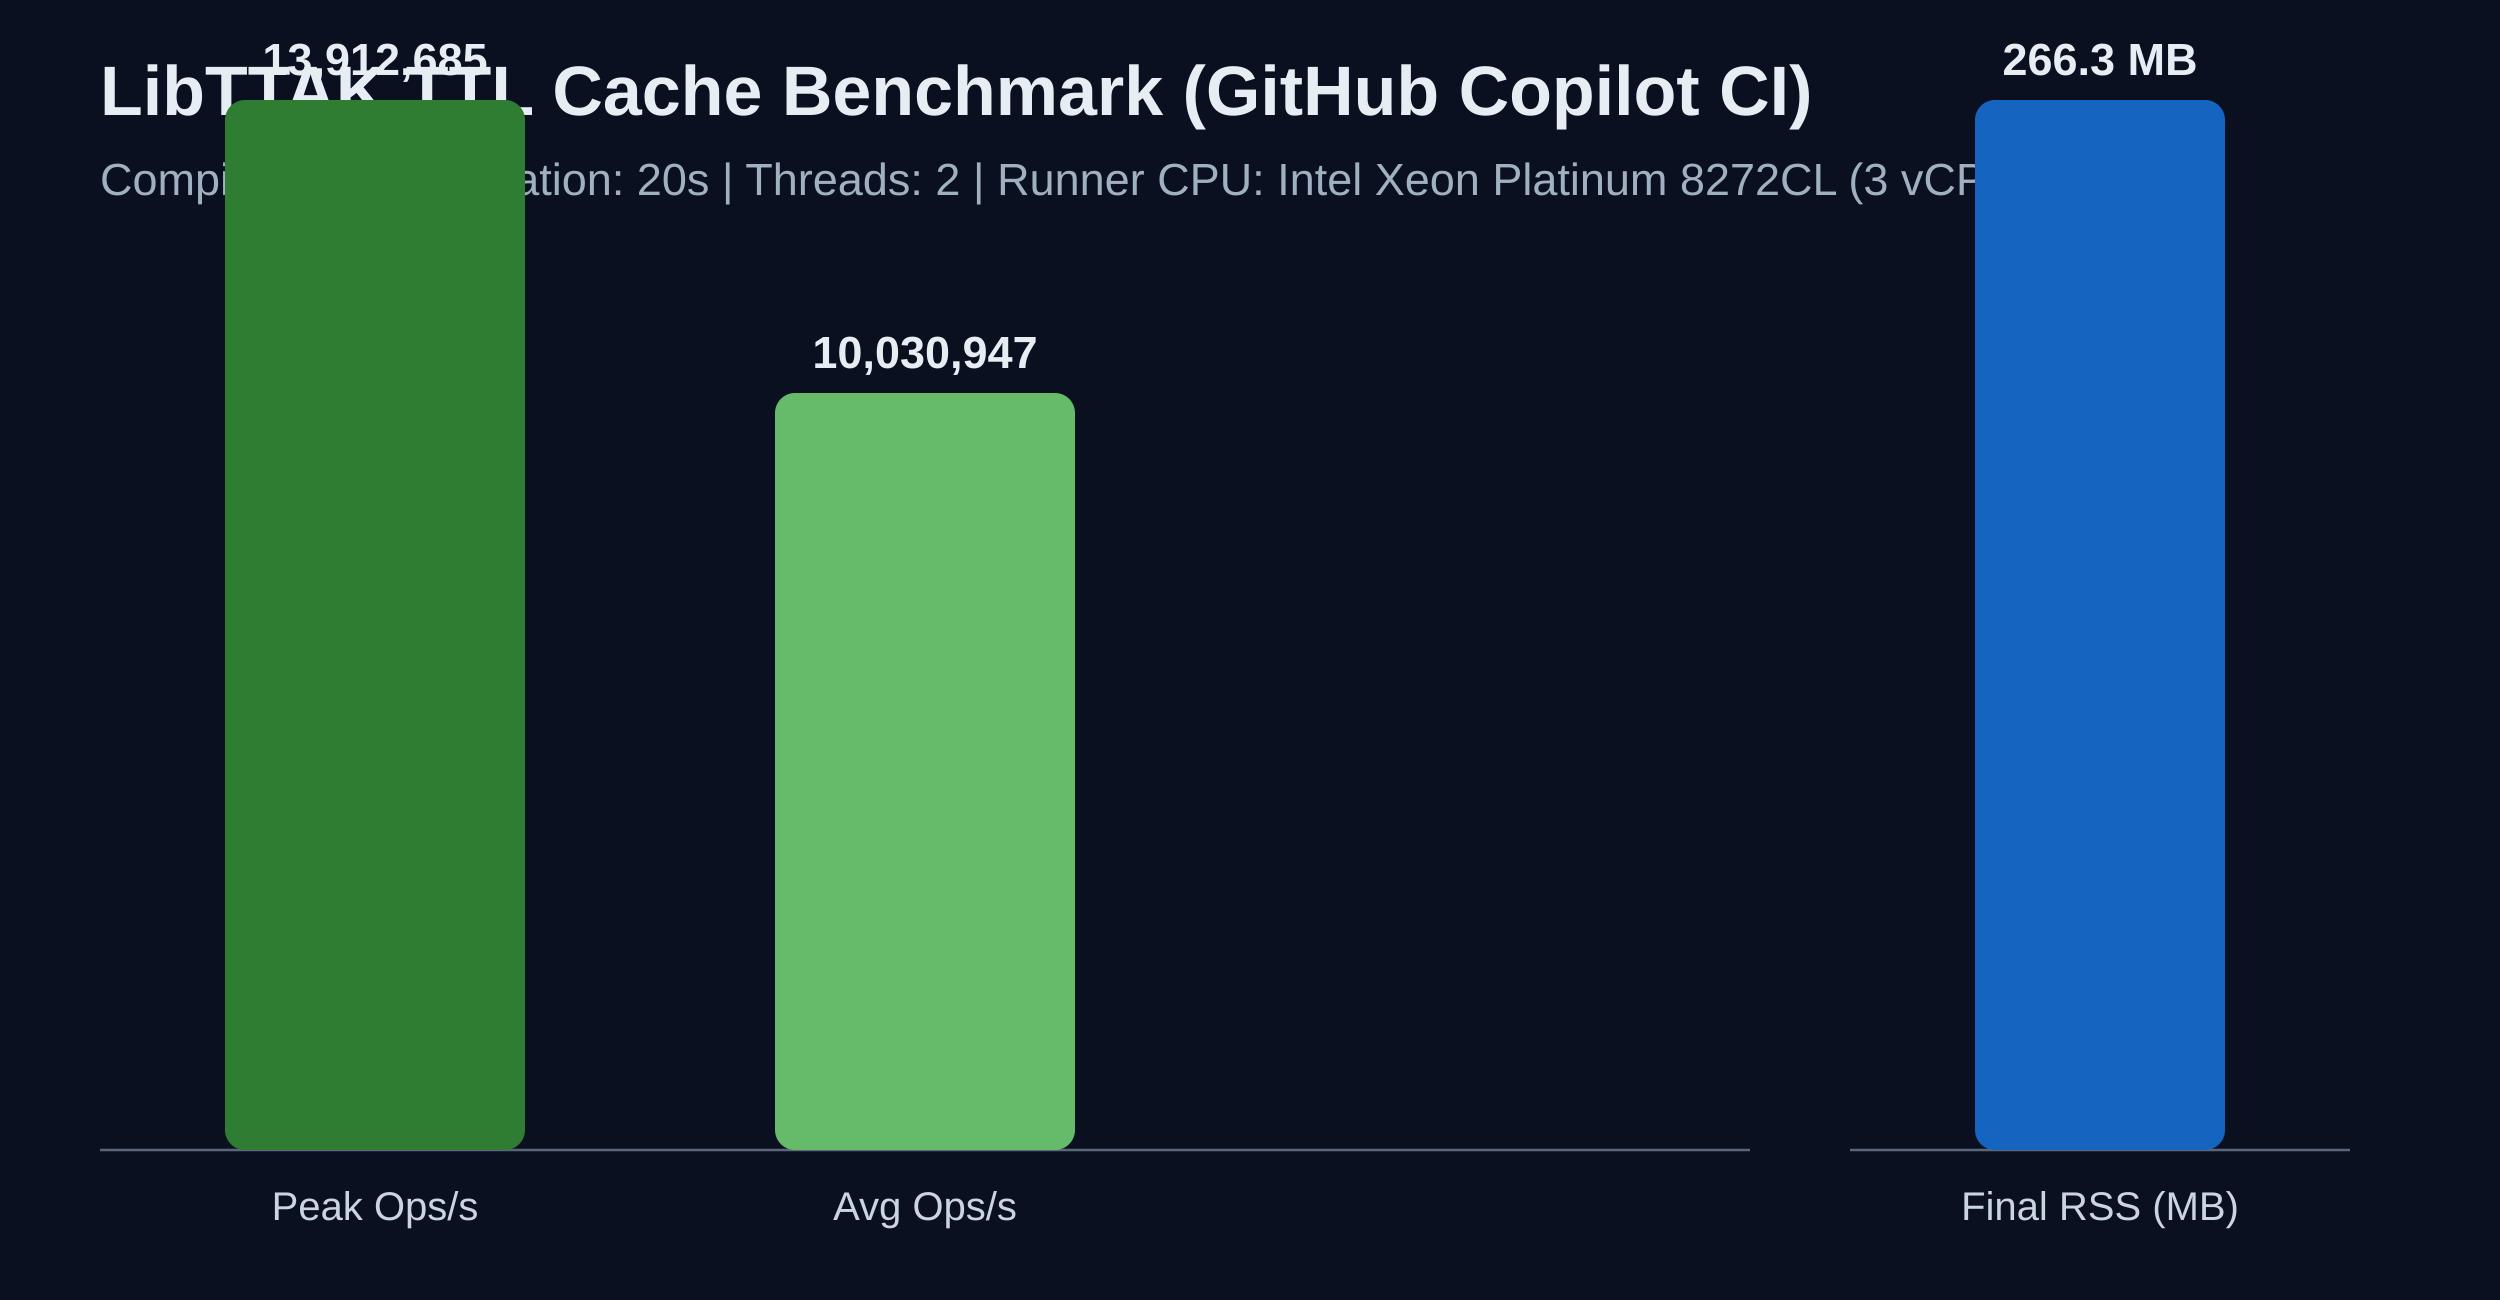
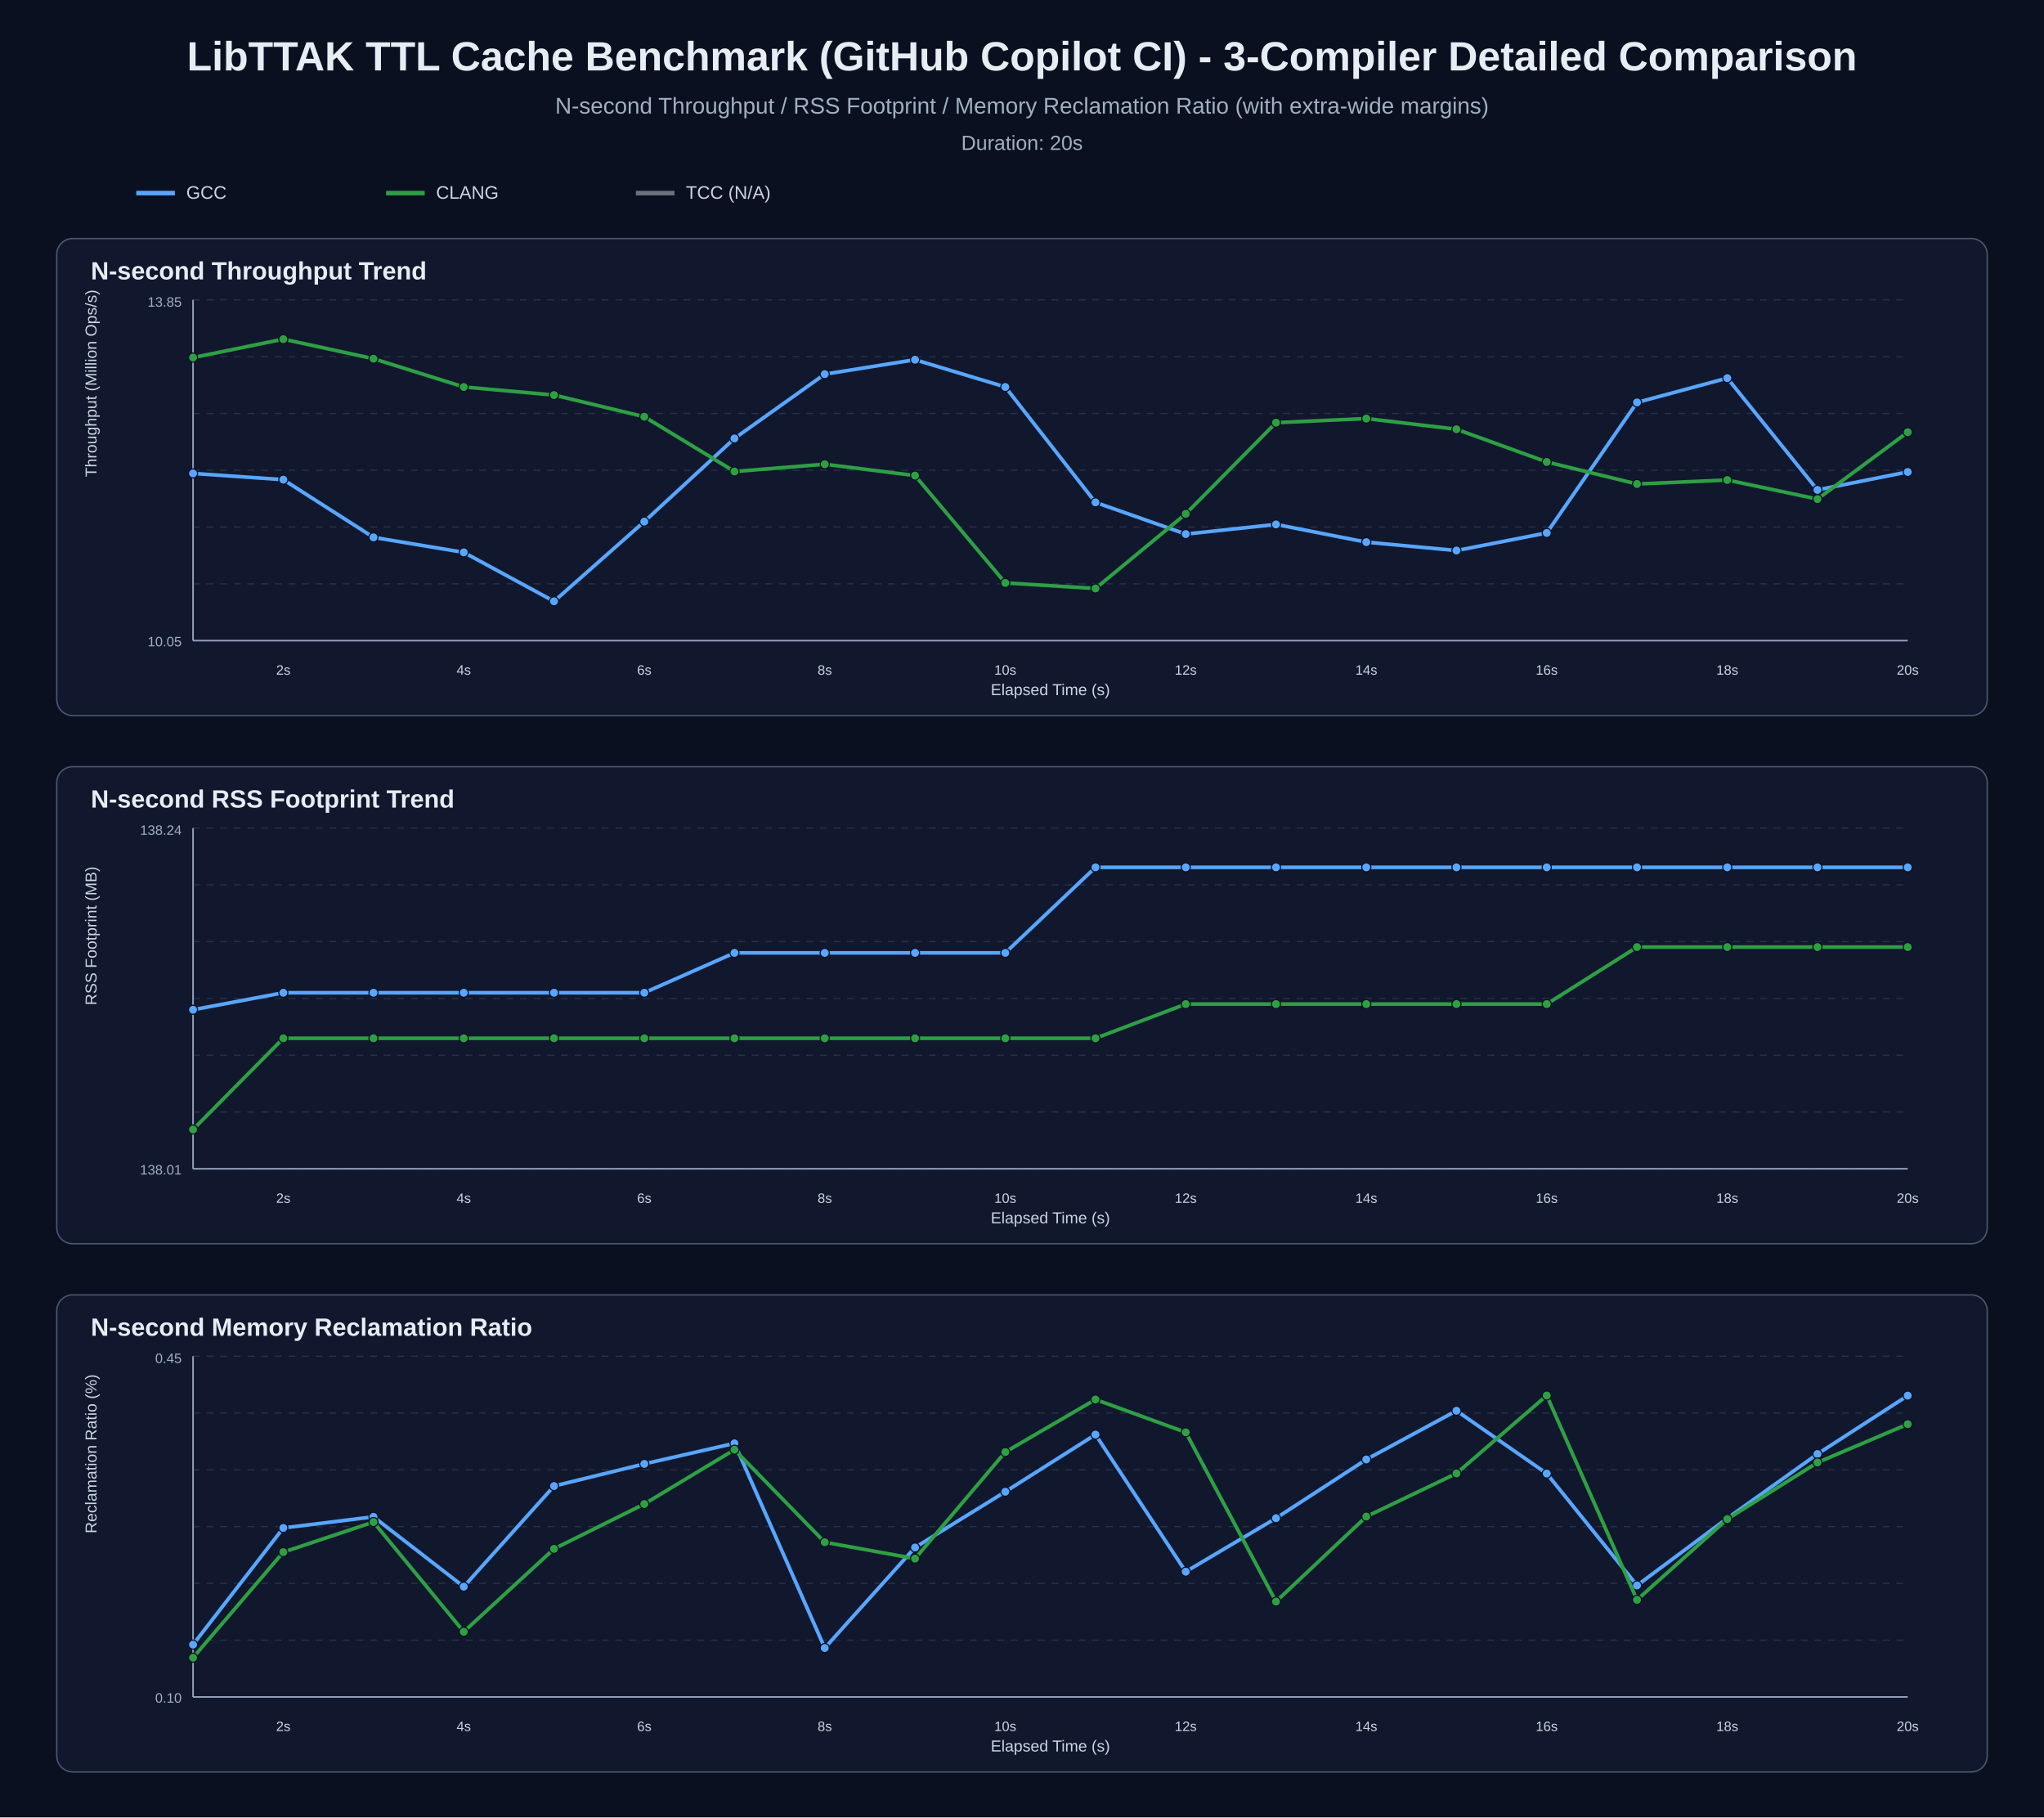
- <svg xmlns="http://www.w3.org/2000/svg" width="1000" height="520" viewBox="0 0 1000 520">
+ <svg xmlns="http://www.w3.org/2000/svg" width="1800" height="1600" viewBox="0 0 1800 1600">
  <rect width="100%" height="100%" fill="#0b1020" />
-   <text x="40" y="46" fill="#e6edf3" font-size="28" font-family="Arial" font-weight="700">LibTTAK TTL Cache Benchmark (GitHub Copilot CI)</text>
-   <text x="40" y="78" fill="#9fb0c0" font-size="18" font-family="Arial">Compiler: GCC | Duration: 20s | Threads: 2 | Runner CPU: Intel Xeon Platinum 8272CL (3 vCPU)</text>
-   <line x1="40" y1="460" x2="700" y2="460" stroke="#5b667a" stroke-width="1" />
-   <rect x="90" y="40.0" width="120" height="420.0" fill="#2E7D32" rx="8" />
-   <text x="150" y="488" text-anchor="middle" fill="#c9d6e2" font-size="16" font-family="Arial">Peak Ops/s</text>
-   <text x="150" y="30.0" text-anchor="middle" fill="#e6edf3" font-size="18" font-family="Arial" font-weight="700">13,912,685</text>
-   <rect x="310" y="157.2" width="120" height="302.8" fill="#66BB6A" rx="8" />
-   <text x="370" y="488" text-anchor="middle" fill="#c9d6e2" font-size="16" font-family="Arial">Avg Ops/s</text>
-   <text x="370" y="147.2" text-anchor="middle" fill="#e6edf3" font-size="18" font-family="Arial" font-weight="700">10,030,947</text>
-   <line x1="740" y1="460" x2="940" y2="460" stroke="#5b667a" stroke-width="1" />
-   <rect x="790" y="40.0" width="100" height="420.0" fill="#1565C0" rx="8" />
-   <text x="840" y="488" text-anchor="middle" fill="#c9d6e2" font-size="16" font-family="Arial">Final RSS (MB)</text>
-   <text x="840" y="30.0" text-anchor="middle" fill="#e6edf3" font-size="18" font-family="Arial" font-weight="700">266.3 MB</text>
+   <text x="50%" y="62" text-anchor="middle" fill="#e6edf3" font-size="36" font-family="Arial" font-weight="700">LibTTAK TTL Cache Benchmark (GitHub Copilot CI) - 3-Compiler Detailed Comparison</text>
+   <text x="50%" y="100" text-anchor="middle" fill="#9fb0c0" font-size="20" font-family="Arial">N-second Throughput / RSS Footprint / Memory Reclamation Ratio (with extra-wide margins)</text>
+   <text x="50%" y="132" text-anchor="middle" fill="#9fb0c0" font-size="18" font-family="Arial">Duration: 20s</text>
+   <line x1="120" y1="170" x2="154" y2="170" stroke="#58a6ff" stroke-width="4" />
+   <text x="164" y="175" fill="#c9d6e2" font-size="16" font-family="Arial">GCC</text>
+   <line x1="340" y1="170" x2="374" y2="170" stroke="#2ea043" stroke-width="4" />
+   <text x="384" y="175" fill="#c9d6e2" font-size="16" font-family="Arial">CLANG</text>
+   <line x1="560" y1="170" x2="594" y2="170" stroke="#6a737d" stroke-width="4" />
+   <text x="604" y="175" fill="#c9d6e2" font-size="16" font-family="Arial">TCC (N/A)</text>
+   <rect x="50" y="210" width="1700" height="420" rx="14" fill="#11182e" stroke="#4b5872" stroke-width="1.2" />
+   <text x="80" y="246" fill="#e6edf3" font-size="22" font-family="Arial" font-weight="700">N-second Throughput Trend</text>
+   <line x1="170" y1="264.0" x2="1680" y2="264.0" stroke="#3b465c" stroke-width="1" stroke-dasharray="6 6" opacity="0.55" />
+   <line x1="170" y1="314.0" x2="1680" y2="314.0" stroke="#3b465c" stroke-width="1" stroke-dasharray="6 6" opacity="0.55" />
+   <line x1="170" y1="364.0" x2="1680" y2="364.0" stroke="#3b465c" stroke-width="1" stroke-dasharray="6 6" opacity="0.55" />
+   <line x1="170" y1="414.0" x2="1680" y2="414.0" stroke="#3b465c" stroke-width="1" stroke-dasharray="6 6" opacity="0.55" />
+   <line x1="170" y1="464.0" x2="1680" y2="464.0" stroke="#3b465c" stroke-width="1" stroke-dasharray="6 6" opacity="0.55" />
+   <line x1="170" y1="514.0" x2="1680" y2="514.0" stroke="#3b465c" stroke-width="1" stroke-dasharray="6 6" opacity="0.55" />
+   <line x1="170" y1="564.0" x2="1680" y2="564.0" stroke="#3b465c" stroke-width="1" stroke-dasharray="6 6" opacity="0.55" />
+   <line x1="170" y1="564" x2="1680" y2="564" stroke="#95a2bb" stroke-width="1.4" />
+   <line x1="170" y1="264" x2="170" y2="564" stroke="#95a2bb" stroke-width="1.4" />
+   <text x="249.5" y="594" text-anchor="middle" fill="#c9d6e2" font-size="12" font-family="Arial">2s</text>
+   <text x="408.4" y="594" text-anchor="middle" fill="#c9d6e2" font-size="12" font-family="Arial">4s</text>
+   <text x="567.4" y="594" text-anchor="middle" fill="#c9d6e2" font-size="12" font-family="Arial">6s</text>
+   <text x="726.3" y="594" text-anchor="middle" fill="#c9d6e2" font-size="12" font-family="Arial">8s</text>
+   <text x="885.3" y="594" text-anchor="middle" fill="#c9d6e2" font-size="12" font-family="Arial">10s</text>
+   <text x="1044.2" y="594" text-anchor="middle" fill="#c9d6e2" font-size="12" font-family="Arial">12s</text>
+   <text x="1203.2" y="594" text-anchor="middle" fill="#c9d6e2" font-size="12" font-family="Arial">14s</text>
+   <text x="1362.1" y="594" text-anchor="middle" fill="#c9d6e2" font-size="12" font-family="Arial">16s</text>
+   <text x="1521.1" y="594" text-anchor="middle" fill="#c9d6e2" font-size="12" font-family="Arial">18s</text>
+   <text x="1680.0" y="594" text-anchor="middle" fill="#c9d6e2" font-size="12" font-family="Arial">20s</text>
+   <text x="85" y="420.0" fill="#c9d6e2" font-size="14" font-family="Arial" transform="rotate(-90 85,420.0)">Throughput (Million Ops/s)</text>
+   <text x="925.0" y="612" text-anchor="middle" fill="#c9d6e2" font-size="14" font-family="Arial">Elapsed Time (s)</text>
+   <text x="160" y="270" text-anchor="end" fill="#9fb0c0" font-size="12" font-family="Arial">13.85</text>
+   <text x="160" y="569" text-anchor="end" fill="#9fb0c0" font-size="12" font-family="Arial">10.05</text>
+   <polyline points="170.0,416.8 249.5,422.3 328.9,473.1 408.4,486.3 487.9,529.4 567.4,459.2 646.8,386.0 726.3,329.4 805.8,316.7 885.3,340.7 964.7,442.3 1044.2,470.2 1123.7,461.7 1203.2,477.3 1282.6,484.7 1362.1,469.2 1441.6,354.3 1521.1,332.9 1600.5,431.3 1680.0,415.5" fill="none" stroke="#58a6ff" stroke-width="3.2" stroke-linecap="round" stroke-linejoin="round" />
+   <circle cx="170.0" cy="416.8" r="4.0" fill="#58a6ff" stroke="#0b1020" stroke-width="1" />
+   <circle cx="249.5" cy="422.3" r="4.0" fill="#58a6ff" stroke="#0b1020" stroke-width="1" />
+   <circle cx="328.9" cy="473.1" r="4.0" fill="#58a6ff" stroke="#0b1020" stroke-width="1" />
+   <circle cx="408.4" cy="486.3" r="4.0" fill="#58a6ff" stroke="#0b1020" stroke-width="1" />
+   <circle cx="487.9" cy="529.4" r="4.0" fill="#58a6ff" stroke="#0b1020" stroke-width="1" />
+   <circle cx="567.4" cy="459.2" r="4.0" fill="#58a6ff" stroke="#0b1020" stroke-width="1" />
+   <circle cx="646.8" cy="386.0" r="4.0" fill="#58a6ff" stroke="#0b1020" stroke-width="1" />
+   <circle cx="726.3" cy="329.4" r="4.0" fill="#58a6ff" stroke="#0b1020" stroke-width="1" />
+   <circle cx="805.8" cy="316.7" r="4.0" fill="#58a6ff" stroke="#0b1020" stroke-width="1" />
+   <circle cx="885.3" cy="340.7" r="4.0" fill="#58a6ff" stroke="#0b1020" stroke-width="1" />
+   <circle cx="964.7" cy="442.3" r="4.0" fill="#58a6ff" stroke="#0b1020" stroke-width="1" />
+   <circle cx="1044.2" cy="470.2" r="4.0" fill="#58a6ff" stroke="#0b1020" stroke-width="1" />
+   <circle cx="1123.7" cy="461.7" r="4.0" fill="#58a6ff" stroke="#0b1020" stroke-width="1" />
+   <circle cx="1203.2" cy="477.3" r="4.0" fill="#58a6ff" stroke="#0b1020" stroke-width="1" />
+   <circle cx="1282.6" cy="484.7" r="4.0" fill="#58a6ff" stroke="#0b1020" stroke-width="1" />
+   <circle cx="1362.1" cy="469.2" r="4.0" fill="#58a6ff" stroke="#0b1020" stroke-width="1" />
+   <circle cx="1441.6" cy="354.3" r="4.0" fill="#58a6ff" stroke="#0b1020" stroke-width="1" />
+   <circle cx="1521.1" cy="332.9" r="4.0" fill="#58a6ff" stroke="#0b1020" stroke-width="1" />
+   <circle cx="1600.5" cy="431.3" r="4.0" fill="#58a6ff" stroke="#0b1020" stroke-width="1" />
+   <circle cx="1680.0" cy="415.5" r="4.0" fill="#58a6ff" stroke="#0b1020" stroke-width="1" />
+   <polyline points="170.0,314.8 249.5,298.6 328.9,315.8 408.4,340.7 487.9,347.8 567.4,366.9 646.8,415.1 726.3,408.7 805.8,418.7 885.3,513.2 964.7,518.1 1044.2,452.4 1123.7,372.1 1203.2,368.5 1282.6,377.9 1362.1,406.7 1441.6,426.1 1521.1,422.6 1600.5,439.4 1680.0,380.5" fill="none" stroke="#2ea043" stroke-width="3.2" stroke-linecap="round" stroke-linejoin="round" />
+   <circle cx="170.0" cy="314.8" r="4.0" fill="#2ea043" stroke="#0b1020" stroke-width="1" />
+   <circle cx="249.5" cy="298.6" r="4.0" fill="#2ea043" stroke="#0b1020" stroke-width="1" />
+   <circle cx="328.9" cy="315.8" r="4.0" fill="#2ea043" stroke="#0b1020" stroke-width="1" />
+   <circle cx="408.4" cy="340.7" r="4.0" fill="#2ea043" stroke="#0b1020" stroke-width="1" />
+   <circle cx="487.9" cy="347.8" r="4.0" fill="#2ea043" stroke="#0b1020" stroke-width="1" />
+   <circle cx="567.4" cy="366.9" r="4.0" fill="#2ea043" stroke="#0b1020" stroke-width="1" />
+   <circle cx="646.8" cy="415.1" r="4.0" fill="#2ea043" stroke="#0b1020" stroke-width="1" />
+   <circle cx="726.3" cy="408.7" r="4.0" fill="#2ea043" stroke="#0b1020" stroke-width="1" />
+   <circle cx="805.8" cy="418.7" r="4.0" fill="#2ea043" stroke="#0b1020" stroke-width="1" />
+   <circle cx="885.3" cy="513.2" r="4.0" fill="#2ea043" stroke="#0b1020" stroke-width="1" />
+   <circle cx="964.7" cy="518.1" r="4.0" fill="#2ea043" stroke="#0b1020" stroke-width="1" />
+   <circle cx="1044.2" cy="452.4" r="4.0" fill="#2ea043" stroke="#0b1020" stroke-width="1" />
+   <circle cx="1123.7" cy="372.1" r="4.0" fill="#2ea043" stroke="#0b1020" stroke-width="1" />
+   <circle cx="1203.2" cy="368.5" r="4.0" fill="#2ea043" stroke="#0b1020" stroke-width="1" />
+   <circle cx="1282.6" cy="377.9" r="4.0" fill="#2ea043" stroke="#0b1020" stroke-width="1" />
+   <circle cx="1362.1" cy="406.7" r="4.0" fill="#2ea043" stroke="#0b1020" stroke-width="1" />
+   <circle cx="1441.6" cy="426.1" r="4.0" fill="#2ea043" stroke="#0b1020" stroke-width="1" />
+   <circle cx="1521.1" cy="422.6" r="4.0" fill="#2ea043" stroke="#0b1020" stroke-width="1" />
+   <circle cx="1600.5" cy="439.4" r="4.0" fill="#2ea043" stroke="#0b1020" stroke-width="1" />
+   <circle cx="1680.0" cy="380.5" r="4.0" fill="#2ea043" stroke="#0b1020" stroke-width="1" />
+   <rect x="50" y="675" width="1700" height="420" rx="14" fill="#11182e" stroke="#4b5872" stroke-width="1.2" />
+   <text x="80" y="711" fill="#e6edf3" font-size="22" font-family="Arial" font-weight="700">N-second RSS Footprint Trend</text>
+   <line x1="170" y1="729.0" x2="1680" y2="729.0" stroke="#3b465c" stroke-width="1" stroke-dasharray="6 6" opacity="0.55" />
+   <line x1="170" y1="779.0" x2="1680" y2="779.0" stroke="#3b465c" stroke-width="1" stroke-dasharray="6 6" opacity="0.55" />
+   <line x1="170" y1="829.0" x2="1680" y2="829.0" stroke="#3b465c" stroke-width="1" stroke-dasharray="6 6" opacity="0.55" />
+   <line x1="170" y1="879.0" x2="1680" y2="879.0" stroke="#3b465c" stroke-width="1" stroke-dasharray="6 6" opacity="0.55" />
+   <line x1="170" y1="929.0" x2="1680" y2="929.0" stroke="#3b465c" stroke-width="1" stroke-dasharray="6 6" opacity="0.55" />
+   <line x1="170" y1="979.0" x2="1680" y2="979.0" stroke="#3b465c" stroke-width="1" stroke-dasharray="6 6" opacity="0.55" />
+   <line x1="170" y1="1029.0" x2="1680" y2="1029.0" stroke="#3b465c" stroke-width="1" stroke-dasharray="6 6" opacity="0.55" />
+   <line x1="170" y1="1029" x2="1680" y2="1029" stroke="#95a2bb" stroke-width="1.4" />
+   <line x1="170" y1="729" x2="170" y2="1029" stroke="#95a2bb" stroke-width="1.4" />
+   <text x="249.5" y="1059" text-anchor="middle" fill="#c9d6e2" font-size="12" font-family="Arial">2s</text>
+   <text x="408.4" y="1059" text-anchor="middle" fill="#c9d6e2" font-size="12" font-family="Arial">4s</text>
+   <text x="567.4" y="1059" text-anchor="middle" fill="#c9d6e2" font-size="12" font-family="Arial">6s</text>
+   <text x="726.3" y="1059" text-anchor="middle" fill="#c9d6e2" font-size="12" font-family="Arial">8s</text>
+   <text x="885.3" y="1059" text-anchor="middle" fill="#c9d6e2" font-size="12" font-family="Arial">10s</text>
+   <text x="1044.2" y="1059" text-anchor="middle" fill="#c9d6e2" font-size="12" font-family="Arial">12s</text>
+   <text x="1203.2" y="1059" text-anchor="middle" fill="#c9d6e2" font-size="12" font-family="Arial">14s</text>
+   <text x="1362.1" y="1059" text-anchor="middle" fill="#c9d6e2" font-size="12" font-family="Arial">16s</text>
+   <text x="1521.1" y="1059" text-anchor="middle" fill="#c9d6e2" font-size="12" font-family="Arial">18s</text>
+   <text x="1680.0" y="1059" text-anchor="middle" fill="#c9d6e2" font-size="12" font-family="Arial">20s</text>
+   <text x="85" y="885.0" fill="#c9d6e2" font-size="14" font-family="Arial" transform="rotate(-90 85,885.0)">RSS Footprint (MB)</text>
+   <text x="925.0" y="1077" text-anchor="middle" fill="#c9d6e2" font-size="14" font-family="Arial">Elapsed Time (s)</text>
+   <text x="160" y="735" text-anchor="end" fill="#9fb0c0" font-size="12" font-family="Arial">138.24</text>
+   <text x="160" y="1034" text-anchor="end" fill="#9fb0c0" font-size="12" font-family="Arial">138.01</text>
+   <polyline points="170.0,889.0 249.5,874.0 328.9,874.0 408.4,874.0 487.9,874.0 567.4,874.0 646.8,838.9 726.3,838.9 805.8,838.9 885.3,838.9 964.7,763.6 1044.2,763.6 1123.7,763.6 1203.2,763.6 1282.6,763.6 1362.1,763.6 1441.6,763.6 1521.1,763.6 1600.5,763.6 1680.0,763.6" fill="none" stroke="#58a6ff" stroke-width="3.2" stroke-linecap="round" stroke-linejoin="round" />
+   <circle cx="170.0" cy="889.0" r="4.0" fill="#58a6ff" stroke="#0b1020" stroke-width="1" />
+   <circle cx="249.5" cy="874.0" r="4.0" fill="#58a6ff" stroke="#0b1020" stroke-width="1" />
+   <circle cx="328.9" cy="874.0" r="4.0" fill="#58a6ff" stroke="#0b1020" stroke-width="1" />
+   <circle cx="408.4" cy="874.0" r="4.0" fill="#58a6ff" stroke="#0b1020" stroke-width="1" />
+   <circle cx="487.9" cy="874.0" r="4.0" fill="#58a6ff" stroke="#0b1020" stroke-width="1" />
+   <circle cx="567.4" cy="874.0" r="4.0" fill="#58a6ff" stroke="#0b1020" stroke-width="1" />
+   <circle cx="646.8" cy="838.9" r="4.0" fill="#58a6ff" stroke="#0b1020" stroke-width="1" />
+   <circle cx="726.3" cy="838.9" r="4.0" fill="#58a6ff" stroke="#0b1020" stroke-width="1" />
+   <circle cx="805.8" cy="838.9" r="4.0" fill="#58a6ff" stroke="#0b1020" stroke-width="1" />
+   <circle cx="885.3" cy="838.9" r="4.0" fill="#58a6ff" stroke="#0b1020" stroke-width="1" />
+   <circle cx="964.7" cy="763.6" r="4.0" fill="#58a6ff" stroke="#0b1020" stroke-width="1" />
+   <circle cx="1044.2" cy="763.6" r="4.0" fill="#58a6ff" stroke="#0b1020" stroke-width="1" />
+   <circle cx="1123.7" cy="763.6" r="4.0" fill="#58a6ff" stroke="#0b1020" stroke-width="1" />
+   <circle cx="1203.2" cy="763.6" r="4.0" fill="#58a6ff" stroke="#0b1020" stroke-width="1" />
+   <circle cx="1282.6" cy="763.6" r="4.0" fill="#58a6ff" stroke="#0b1020" stroke-width="1" />
+   <circle cx="1362.1" cy="763.6" r="4.0" fill="#58a6ff" stroke="#0b1020" stroke-width="1" />
+   <circle cx="1441.6" cy="763.6" r="4.0" fill="#58a6ff" stroke="#0b1020" stroke-width="1" />
+   <circle cx="1521.1" cy="763.6" r="4.0" fill="#58a6ff" stroke="#0b1020" stroke-width="1" />
+   <circle cx="1600.5" cy="763.6" r="4.0" fill="#58a6ff" stroke="#0b1020" stroke-width="1" />
+   <circle cx="1680.0" cy="763.6" r="4.0" fill="#58a6ff" stroke="#0b1020" stroke-width="1" />
+   <polyline points="170.0,994.4 249.5,914.1 328.9,914.1 408.4,914.1 487.9,914.1 567.4,914.1 646.8,914.1 726.3,914.1 805.8,914.1 885.3,914.1 964.7,914.1 1044.2,884.0 1123.7,884.0 1203.2,884.0 1282.6,884.0 1362.1,884.0 1441.6,833.8 1521.1,833.8 1600.5,833.8 1680.0,833.8" fill="none" stroke="#2ea043" stroke-width="3.2" stroke-linecap="round" stroke-linejoin="round" />
+   <circle cx="170.0" cy="994.4" r="4.0" fill="#2ea043" stroke="#0b1020" stroke-width="1" />
+   <circle cx="249.5" cy="914.1" r="4.0" fill="#2ea043" stroke="#0b1020" stroke-width="1" />
+   <circle cx="328.9" cy="914.1" r="4.0" fill="#2ea043" stroke="#0b1020" stroke-width="1" />
+   <circle cx="408.4" cy="914.1" r="4.0" fill="#2ea043" stroke="#0b1020" stroke-width="1" />
+   <circle cx="487.9" cy="914.1" r="4.0" fill="#2ea043" stroke="#0b1020" stroke-width="1" />
+   <circle cx="567.4" cy="914.1" r="4.0" fill="#2ea043" stroke="#0b1020" stroke-width="1" />
+   <circle cx="646.8" cy="914.1" r="4.0" fill="#2ea043" stroke="#0b1020" stroke-width="1" />
+   <circle cx="726.3" cy="914.1" r="4.0" fill="#2ea043" stroke="#0b1020" stroke-width="1" />
+   <circle cx="805.8" cy="914.1" r="4.0" fill="#2ea043" stroke="#0b1020" stroke-width="1" />
+   <circle cx="885.3" cy="914.1" r="4.0" fill="#2ea043" stroke="#0b1020" stroke-width="1" />
+   <circle cx="964.7" cy="914.1" r="4.0" fill="#2ea043" stroke="#0b1020" stroke-width="1" />
+   <circle cx="1044.2" cy="884.0" r="4.0" fill="#2ea043" stroke="#0b1020" stroke-width="1" />
+   <circle cx="1123.7" cy="884.0" r="4.0" fill="#2ea043" stroke="#0b1020" stroke-width="1" />
+   <circle cx="1203.2" cy="884.0" r="4.0" fill="#2ea043" stroke="#0b1020" stroke-width="1" />
+   <circle cx="1282.6" cy="884.0" r="4.0" fill="#2ea043" stroke="#0b1020" stroke-width="1" />
+   <circle cx="1362.1" cy="884.0" r="4.0" fill="#2ea043" stroke="#0b1020" stroke-width="1" />
+   <circle cx="1441.6" cy="833.8" r="4.0" fill="#2ea043" stroke="#0b1020" stroke-width="1" />
+   <circle cx="1521.1" cy="833.8" r="4.0" fill="#2ea043" stroke="#0b1020" stroke-width="1" />
+   <circle cx="1600.5" cy="833.8" r="4.0" fill="#2ea043" stroke="#0b1020" stroke-width="1" />
+   <circle cx="1680.0" cy="833.8" r="4.0" fill="#2ea043" stroke="#0b1020" stroke-width="1" />
+   <rect x="50" y="1140" width="1700" height="420" rx="14" fill="#11182e" stroke="#4b5872" stroke-width="1.2" />
+   <text x="80" y="1176" fill="#e6edf3" font-size="22" font-family="Arial" font-weight="700">N-second Memory Reclamation Ratio</text>
+   <line x1="170" y1="1194.0" x2="1680" y2="1194.0" stroke="#3b465c" stroke-width="1" stroke-dasharray="6 6" opacity="0.55" />
+   <line x1="170" y1="1244.0" x2="1680" y2="1244.0" stroke="#3b465c" stroke-width="1" stroke-dasharray="6 6" opacity="0.55" />
+   <line x1="170" y1="1294.0" x2="1680" y2="1294.0" stroke="#3b465c" stroke-width="1" stroke-dasharray="6 6" opacity="0.55" />
+   <line x1="170" y1="1344.0" x2="1680" y2="1344.0" stroke="#3b465c" stroke-width="1" stroke-dasharray="6 6" opacity="0.55" />
+   <line x1="170" y1="1394.0" x2="1680" y2="1394.0" stroke="#3b465c" stroke-width="1" stroke-dasharray="6 6" opacity="0.55" />
+   <line x1="170" y1="1444.0" x2="1680" y2="1444.0" stroke="#3b465c" stroke-width="1" stroke-dasharray="6 6" opacity="0.55" />
+   <line x1="170" y1="1494.0" x2="1680" y2="1494.0" stroke="#3b465c" stroke-width="1" stroke-dasharray="6 6" opacity="0.55" />
+   <line x1="170" y1="1494" x2="1680" y2="1494" stroke="#95a2bb" stroke-width="1.4" />
+   <line x1="170" y1="1194" x2="170" y2="1494" stroke="#95a2bb" stroke-width="1.4" />
+   <text x="249.5" y="1524" text-anchor="middle" fill="#c9d6e2" font-size="12" font-family="Arial">2s</text>
+   <text x="408.4" y="1524" text-anchor="middle" fill="#c9d6e2" font-size="12" font-family="Arial">4s</text>
+   <text x="567.4" y="1524" text-anchor="middle" fill="#c9d6e2" font-size="12" font-family="Arial">6s</text>
+   <text x="726.3" y="1524" text-anchor="middle" fill="#c9d6e2" font-size="12" font-family="Arial">8s</text>
+   <text x="885.3" y="1524" text-anchor="middle" fill="#c9d6e2" font-size="12" font-family="Arial">10s</text>
+   <text x="1044.2" y="1524" text-anchor="middle" fill="#c9d6e2" font-size="12" font-family="Arial">12s</text>
+   <text x="1203.2" y="1524" text-anchor="middle" fill="#c9d6e2" font-size="12" font-family="Arial">14s</text>
+   <text x="1362.1" y="1524" text-anchor="middle" fill="#c9d6e2" font-size="12" font-family="Arial">16s</text>
+   <text x="1521.1" y="1524" text-anchor="middle" fill="#c9d6e2" font-size="12" font-family="Arial">18s</text>
+   <text x="1680.0" y="1524" text-anchor="middle" fill="#c9d6e2" font-size="12" font-family="Arial">20s</text>
+   <text x="85" y="1350.0" fill="#c9d6e2" font-size="14" font-family="Arial" transform="rotate(-90 85,1350.0)">Reclamation Ratio (%)</text>
+   <text x="925.0" y="1542" text-anchor="middle" fill="#c9d6e2" font-size="14" font-family="Arial">Elapsed Time (s)</text>
+   <text x="160" y="1200" text-anchor="end" fill="#9fb0c0" font-size="12" font-family="Arial">0.45</text>
+   <text x="160" y="1499" text-anchor="end" fill="#9fb0c0" font-size="12" font-family="Arial">0.10</text>
+   <polyline points="170.0,1447.9 249.5,1345.2 328.9,1335.4 408.4,1396.9 487.9,1308.3 567.4,1288.8 646.8,1270.7 726.3,1450.9 805.8,1362.4 885.3,1313.3 964.7,1263.0 1044.2,1383.7 1123.7,1336.6 1203.2,1284.9 1282.6,1242.0 1362.1,1297.3 1441.6,1395.8 1521.1,1336.7 1600.5,1280.1 1680.0,1228.7" fill="none" stroke="#58a6ff" stroke-width="3.2" stroke-linecap="round" stroke-linejoin="round" />
+   <circle cx="170.0" cy="1447.9" r="4.0" fill="#58a6ff" stroke="#0b1020" stroke-width="1" />
+   <circle cx="249.5" cy="1345.2" r="4.0" fill="#58a6ff" stroke="#0b1020" stroke-width="1" />
+   <circle cx="328.9" cy="1335.4" r="4.0" fill="#58a6ff" stroke="#0b1020" stroke-width="1" />
+   <circle cx="408.4" cy="1396.9" r="4.0" fill="#58a6ff" stroke="#0b1020" stroke-width="1" />
+   <circle cx="487.9" cy="1308.3" r="4.0" fill="#58a6ff" stroke="#0b1020" stroke-width="1" />
+   <circle cx="567.4" cy="1288.8" r="4.0" fill="#58a6ff" stroke="#0b1020" stroke-width="1" />
+   <circle cx="646.8" cy="1270.7" r="4.0" fill="#58a6ff" stroke="#0b1020" stroke-width="1" />
+   <circle cx="726.3" cy="1450.9" r="4.0" fill="#58a6ff" stroke="#0b1020" stroke-width="1" />
+   <circle cx="805.8" cy="1362.4" r="4.0" fill="#58a6ff" stroke="#0b1020" stroke-width="1" />
+   <circle cx="885.3" cy="1313.3" r="4.0" fill="#58a6ff" stroke="#0b1020" stroke-width="1" />
+   <circle cx="964.7" cy="1263.0" r="4.0" fill="#58a6ff" stroke="#0b1020" stroke-width="1" />
+   <circle cx="1044.2" cy="1383.7" r="4.0" fill="#58a6ff" stroke="#0b1020" stroke-width="1" />
+   <circle cx="1123.7" cy="1336.6" r="4.0" fill="#58a6ff" stroke="#0b1020" stroke-width="1" />
+   <circle cx="1203.2" cy="1284.9" r="4.0" fill="#58a6ff" stroke="#0b1020" stroke-width="1" />
+   <circle cx="1282.6" cy="1242.0" r="4.0" fill="#58a6ff" stroke="#0b1020" stroke-width="1" />
+   <circle cx="1362.1" cy="1297.3" r="4.0" fill="#58a6ff" stroke="#0b1020" stroke-width="1" />
+   <circle cx="1441.6" cy="1395.8" r="4.0" fill="#58a6ff" stroke="#0b1020" stroke-width="1" />
+   <circle cx="1521.1" cy="1336.7" r="4.0" fill="#58a6ff" stroke="#0b1020" stroke-width="1" />
+   <circle cx="1600.5" cy="1280.1" r="4.0" fill="#58a6ff" stroke="#0b1020" stroke-width="1" />
+   <circle cx="1680.0" cy="1228.7" r="4.0" fill="#58a6ff" stroke="#0b1020" stroke-width="1" />
+   <polyline points="170.0,1459.4 249.5,1366.5 328.9,1340.0 408.4,1436.6 487.9,1363.6 567.4,1324.1 646.8,1276.3 726.3,1357.8 805.8,1372.2 885.3,1278.4 964.7,1232.1 1044.2,1261.0 1123.7,1410.0 1203.2,1335.2 1282.6,1297.2 1362.1,1228.6 1441.6,1408.5 1521.1,1337.4 1600.5,1287.6 1680.0,1253.8" fill="none" stroke="#2ea043" stroke-width="3.2" stroke-linecap="round" stroke-linejoin="round" />
+   <circle cx="170.0" cy="1459.4" r="4.0" fill="#2ea043" stroke="#0b1020" stroke-width="1" />
+   <circle cx="249.5" cy="1366.5" r="4.0" fill="#2ea043" stroke="#0b1020" stroke-width="1" />
+   <circle cx="328.9" cy="1340.0" r="4.0" fill="#2ea043" stroke="#0b1020" stroke-width="1" />
+   <circle cx="408.4" cy="1436.6" r="4.0" fill="#2ea043" stroke="#0b1020" stroke-width="1" />
+   <circle cx="487.9" cy="1363.6" r="4.0" fill="#2ea043" stroke="#0b1020" stroke-width="1" />
+   <circle cx="567.4" cy="1324.1" r="4.0" fill="#2ea043" stroke="#0b1020" stroke-width="1" />
+   <circle cx="646.8" cy="1276.3" r="4.0" fill="#2ea043" stroke="#0b1020" stroke-width="1" />
+   <circle cx="726.3" cy="1357.8" r="4.0" fill="#2ea043" stroke="#0b1020" stroke-width="1" />
+   <circle cx="805.8" cy="1372.2" r="4.0" fill="#2ea043" stroke="#0b1020" stroke-width="1" />
+   <circle cx="885.3" cy="1278.4" r="4.0" fill="#2ea043" stroke="#0b1020" stroke-width="1" />
+   <circle cx="964.7" cy="1232.1" r="4.0" fill="#2ea043" stroke="#0b1020" stroke-width="1" />
+   <circle cx="1044.2" cy="1261.0" r="4.0" fill="#2ea043" stroke="#0b1020" stroke-width="1" />
+   <circle cx="1123.7" cy="1410.0" r="4.0" fill="#2ea043" stroke="#0b1020" stroke-width="1" />
+   <circle cx="1203.2" cy="1335.2" r="4.0" fill="#2ea043" stroke="#0b1020" stroke-width="1" />
+   <circle cx="1282.6" cy="1297.2" r="4.0" fill="#2ea043" stroke="#0b1020" stroke-width="1" />
+   <circle cx="1362.1" cy="1228.6" r="4.0" fill="#2ea043" stroke="#0b1020" stroke-width="1" />
+   <circle cx="1441.6" cy="1408.5" r="4.0" fill="#2ea043" stroke="#0b1020" stroke-width="1" />
+   <circle cx="1521.1" cy="1337.4" r="4.0" fill="#2ea043" stroke="#0b1020" stroke-width="1" />
+   <circle cx="1600.5" cy="1287.6" r="4.0" fill="#2ea043" stroke="#0b1020" stroke-width="1" />
+   <circle cx="1680.0" cy="1253.8" r="4.0" fill="#2ea043" stroke="#0b1020" stroke-width="1" />
</svg>
